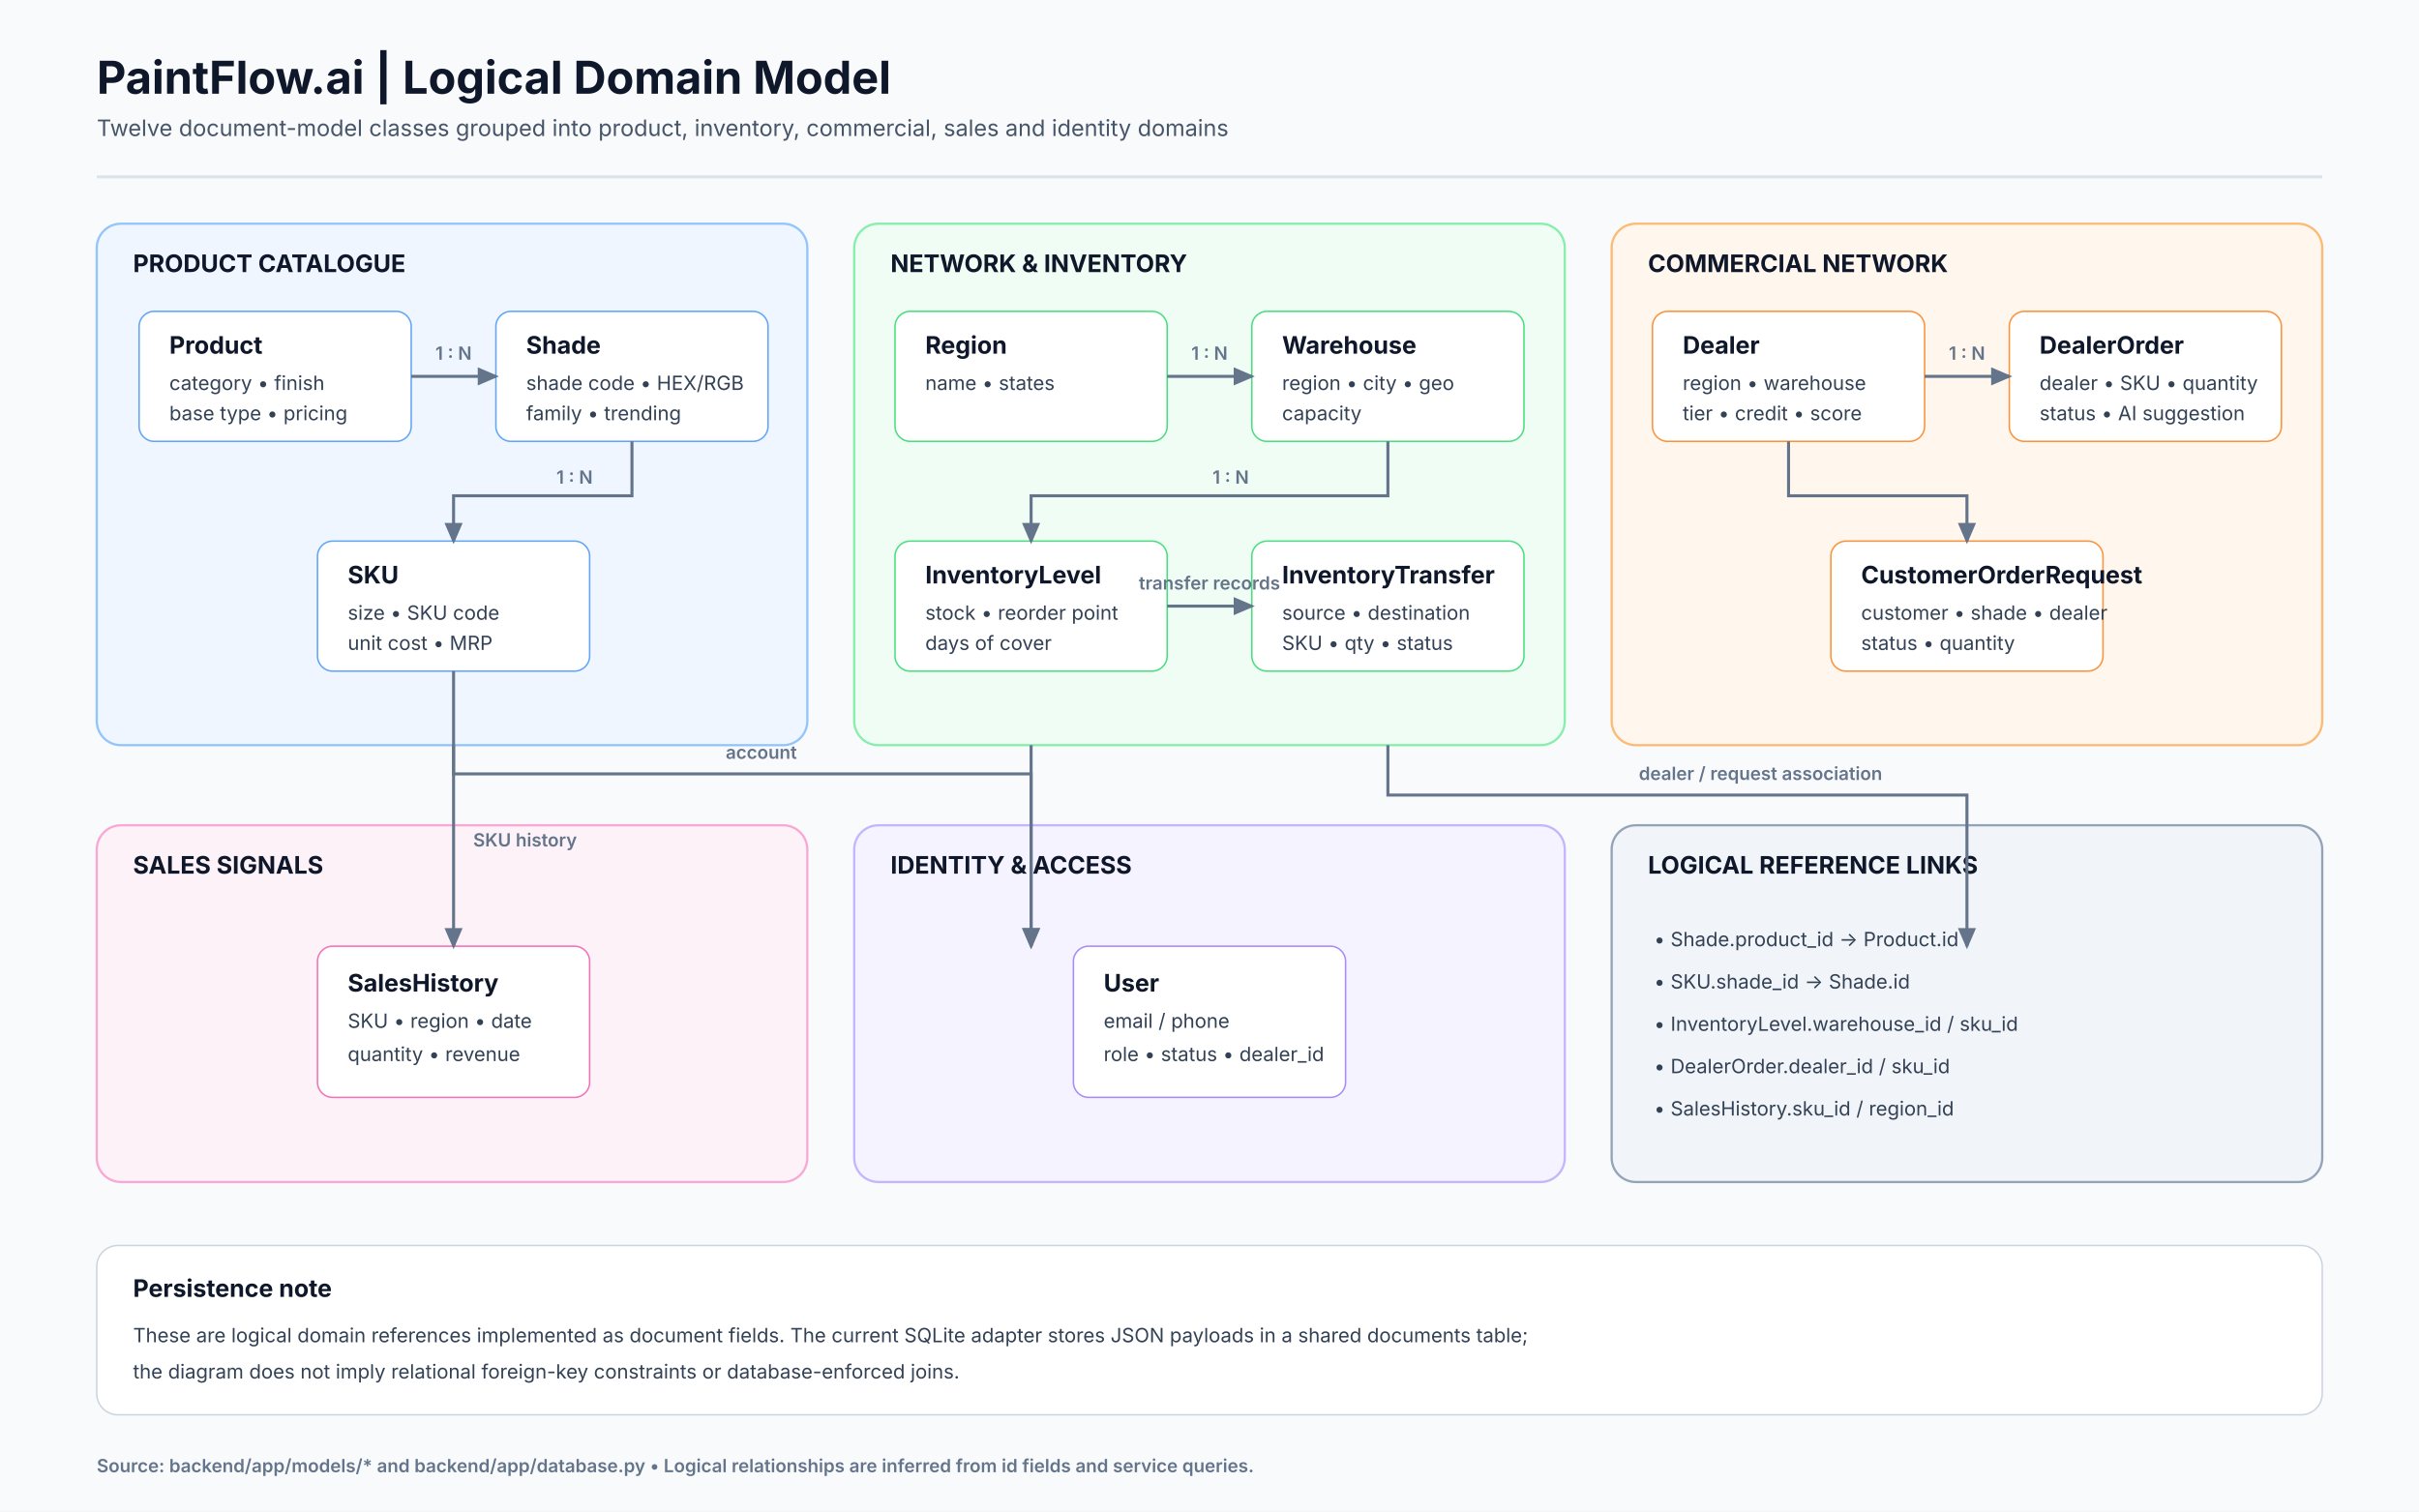
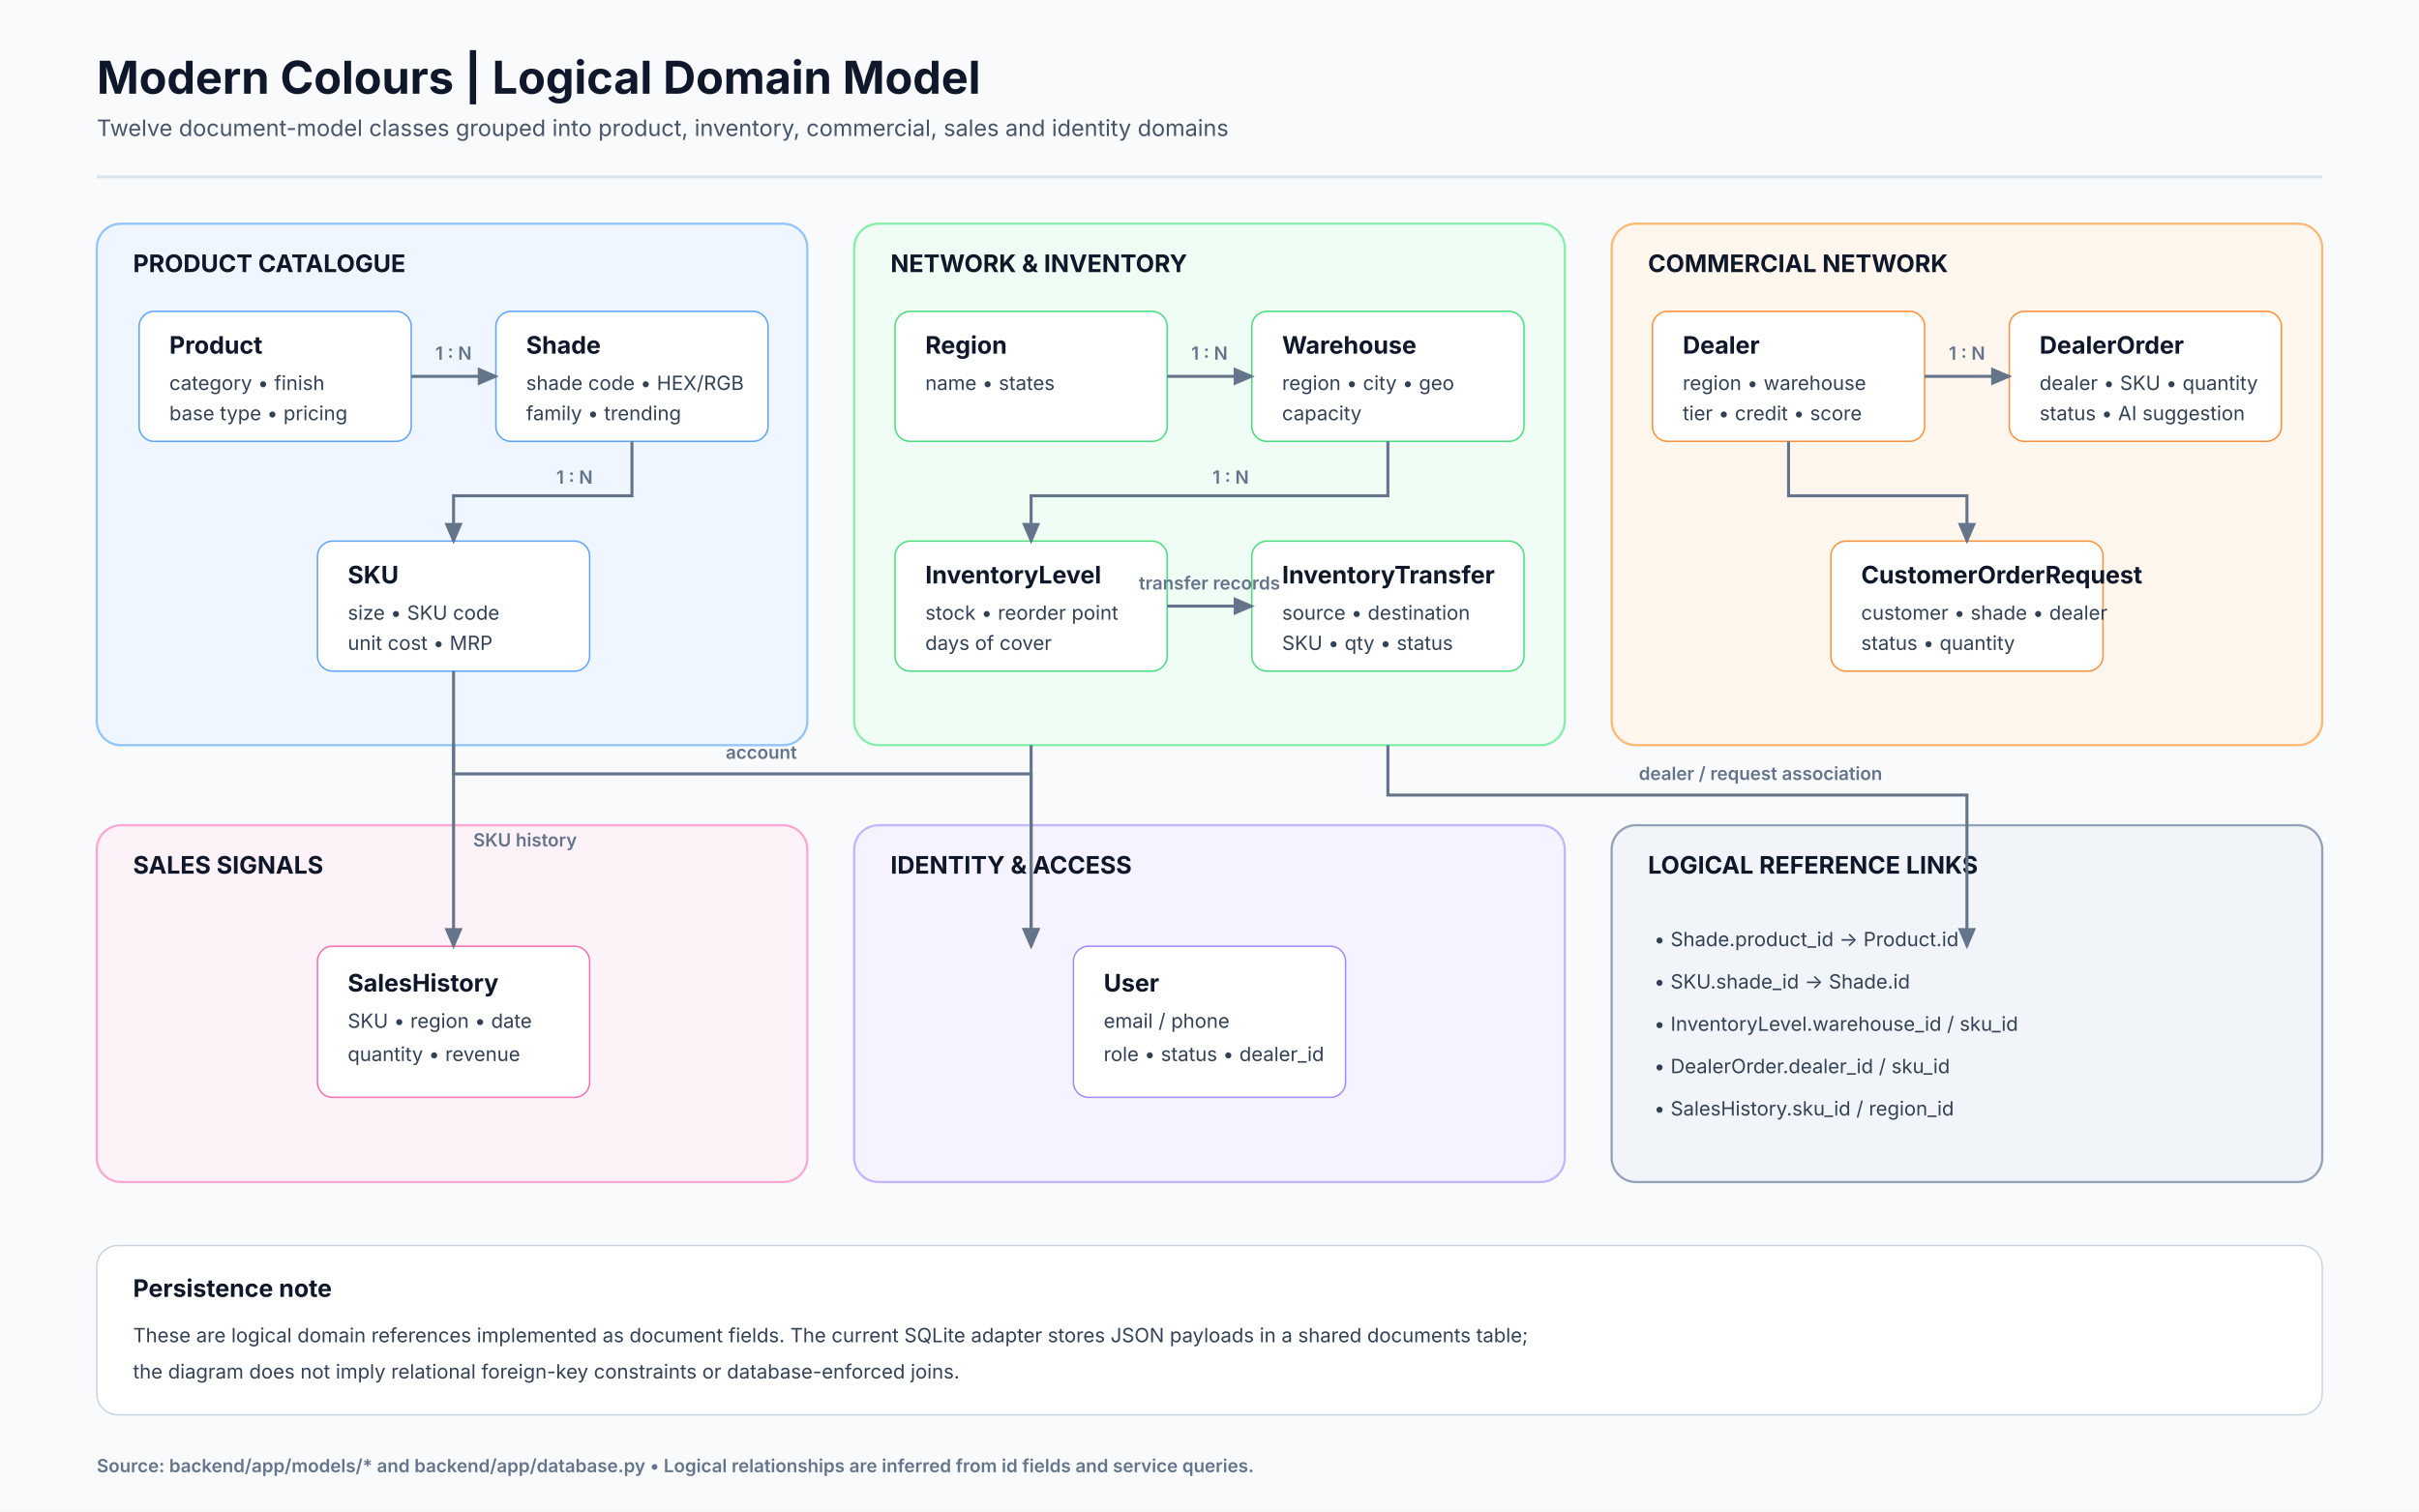
<svg xmlns="http://www.w3.org/2000/svg" width="1600" height="1000" viewBox="0 0 1600 1000" role="img" aria-labelledby="title desc">
  <defs>
    <style>
.h{font:700 30px Inter,Arial,sans-serif;fill:#0f172a}.sub{font:400 15px Inter,Arial,sans-serif;fill:#475569}
.head{font:700 16px Inter,Arial,sans-serif;fill:#0f172a}.body{font:400 13px Inter,Arial,sans-serif;fill:#334155}.note{font:600 12px Inter,Arial,sans-serif;fill:#64748b}
.line{fill:none;stroke:#64748b;stroke-width:2}
.group{stroke-width:1.5}
</style>
    <marker id="end" markerWidth="8" markerHeight="8" refX="6" refY="3" orient="auto">
      <path d="M0 0 L7 3 L0 6 Z" fill="#64748b" />
    </marker>
  </defs>
  <rect width="1600" height="1000" fill="#f8fafc" />
-   <text x="64" y="62" class="h">PaintFlow.ai | Logical Domain Model</text>
+   <text x="64" y="62" class="h">Modern Colours | Logical Domain Model</text>
  <text x="64" y="90" class="sub">Twelve document-model classes grouped into product, inventory, commercial, sales and identity domains</text>
  <rect x="64" y="116" width="1472" height="2" fill="#dbe4ee" />
  <rect x="64" y="148" width="470" height="345" rx="16" fill="#eff6ff" stroke="#93c5fd" class="group" />
  <text x="88" y="180" class="head">PRODUCT CATALOGUE</text>
  <rect x="92" y="206" width="180" height="86" rx="10" fill="#fff" stroke="#60a5fa" />
  <text x="112" y="234" class="head">Product</text>
  <text x="112" y="258" class="body">category • finish</text>
  <text x="112" y="278" class="body">base type • pricing</text>
  <rect x="328" y="206" width="180" height="86" rx="10" fill="#fff" stroke="#60a5fa" />
  <text x="348" y="234" class="head">Shade</text>
  <text x="348" y="258" class="body">shade code • HEX/RGB</text>
  <text x="348" y="278" class="body">family • trending</text>
  <rect x="210" y="358" width="180" height="86" rx="10" fill="#fff" stroke="#60a5fa" />
  <text x="230" y="386" class="head">SKU</text>
  <text x="230" y="410" class="body">size • SKU code</text>
  <text x="230" y="430" class="body">unit cost • MRP</text>
  <path d="M272 249 H328" class="line" marker-end="url(#end)" />
  <text x="300" y="238" text-anchor="middle" class="note">1 : N</text>
  <path d="M418 292 V328 H300 V358" class="line" marker-end="url(#end)" />
  <text x="368" y="320" class="note">1 : N</text>
  <rect x="565" y="148" width="470" height="345" rx="16" fill="#f0fdf4" stroke="#86efac" class="group" />
  <text x="589" y="180" class="head">NETWORK &amp; INVENTORY</text>
  <rect x="592" y="206" width="180" height="86" rx="10" fill="#fff" stroke="#4ade80" />
  <text x="612" y="234" class="head">Region</text>
  <text x="612" y="258" class="body">name • states</text>
  <rect x="828" y="206" width="180" height="86" rx="10" fill="#fff" stroke="#4ade80" />
  <text x="848" y="234" class="head">Warehouse</text>
  <text x="848" y="258" class="body">region • city • geo</text>
  <text x="848" y="278" class="body">capacity</text>
  <rect x="592" y="358" width="180" height="86" rx="10" fill="#fff" stroke="#4ade80" />
  <text x="612" y="386" class="head">InventoryLevel</text>
  <text x="612" y="410" class="body">stock • reorder point</text>
  <text x="612" y="430" class="body">days of cover</text>
  <rect x="828" y="358" width="180" height="86" rx="10" fill="#fff" stroke="#4ade80" />
  <text x="848" y="386" class="head">InventoryTransfer</text>
  <text x="848" y="410" class="body">source • destination</text>
  <text x="848" y="430" class="body">SKU • qty • status</text>
  <path d="M772 249 H828" class="line" marker-end="url(#end)" />
  <text x="800" y="238" text-anchor="middle" class="note">1 : N</text>
  <path d="M918 292 V328 H682 V358" class="line" marker-end="url(#end)" />
  <text x="802" y="320" class="note">1 : N</text>
  <path d="M772 401 H828" class="line" marker-end="url(#end)" />
  <text x="800" y="390" text-anchor="middle" class="note">transfer records</text>
  <rect x="1066" y="148" width="470" height="345" rx="16" fill="#fff7ed" stroke="#fdba74" class="group" />
  <text x="1090" y="180" class="head">COMMERCIAL NETWORK</text>
  <rect x="1093" y="206" width="180" height="86" rx="10" fill="#fff" stroke="#fb923c" />
  <text x="1113" y="234" class="head">Dealer</text>
  <text x="1113" y="258" class="body">region • warehouse</text>
  <text x="1113" y="278" class="body">tier • credit • score</text>
  <rect x="1329" y="206" width="180" height="86" rx="10" fill="#fff" stroke="#fb923c" />
  <text x="1349" y="234" class="head">DealerOrder</text>
  <text x="1349" y="258" class="body">dealer • SKU • quantity</text>
  <text x="1349" y="278" class="body">status • AI suggestion</text>
  <rect x="1211" y="358" width="180" height="86" rx="10" fill="#fff" stroke="#fb923c" />
  <text x="1231" y="386" class="head">CustomerOrderRequest</text>
  <text x="1231" y="410" class="body">customer • shade • dealer</text>
  <text x="1231" y="430" class="body">status • quantity</text>
  <path d="M1273 249 H1329" class="line" marker-end="url(#end)" />
  <text x="1301" y="238" text-anchor="middle" class="note">1 : N</text>
  <path d="M1183 292 V328 H1301 V358" class="line" marker-end="url(#end)" />
  <rect x="64" y="546" width="470" height="236" rx="16" fill="#fdf2f8" stroke="#f9a8d4" class="group" />
  <text x="88" y="578" class="head">SALES SIGNALS</text>
  <rect x="210" y="626" width="180" height="100" rx="10" fill="#fff" stroke="#f472b6" />
  <text x="230" y="656" class="head">SalesHistory</text>
  <text x="230" y="680" class="body">SKU • region • date</text>
  <text x="230" y="702" class="body">quantity • revenue</text>
  <rect x="565" y="546" width="470" height="236" rx="16" fill="#f5f3ff" stroke="#c4b5fd" class="group" />
  <text x="589" y="578" class="head">IDENTITY &amp; ACCESS</text>
  <rect x="710" y="626" width="180" height="100" rx="10" fill="#fff" stroke="#a78bfa" />
  <text x="730" y="656" class="head">User</text>
  <text x="730" y="680" class="body">email / phone</text>
  <text x="730" y="702" class="body">role • status • dealer_id</text>
  <rect x="1066" y="546" width="470" height="236" rx="16" fill="#f1f5f9" stroke="#94a3b8" class="group" />
  <text x="1090" y="578" class="head">LOGICAL REFERENCE LINKS</text>
  <text x="1094" y="626" class="body">• Shade.product_id → Product.id</text>
  <text x="1094" y="654" class="body">• SKU.shade_id → Shade.id</text>
  <text x="1094" y="682" class="body">• InventoryLevel.warehouse_id / sku_id</text>
  <text x="1094" y="710" class="body">• DealerOrder.dealer_id / sku_id</text>
  <text x="1094" y="738" class="body">• SalesHistory.sku_id / region_id</text>
  <path d="M300 493 V626" class="line" marker-end="url(#end)" />
  <text x="313" y="560" class="note">SKU history</text>
  <path d="M300 444 V512 H682 V626" class="line" marker-end="url(#end)" />
  <text x="480" y="502" class="note">account</text>
  <path d="M682 493 V626" class="line" marker-end="url(#end)" />
  <path d="M918 493 V526 H1301 V626" class="line" marker-end="url(#end)" />
  <text x="1084" y="516" class="note">dealer / request association</text>
  <rect x="64" y="824" width="1472" height="112" rx="14" fill="#fff" stroke="#cbd5e1" />
  <text x="88" y="858" class="head">Persistence note</text>
  <text x="88" y="888" class="body">These are logical domain references implemented as document fields. The current SQLite adapter stores JSON payloads in a shared documents table;</text>
  <text x="88" y="912" class="body">the diagram does not imply relational foreign-key constraints or database-enforced joins.</text>
  <text x="64" y="974" class="note">Source: backend/app/models/* and backend/app/database.py • Logical relationships are inferred from id fields and service queries.</text>
</svg>
